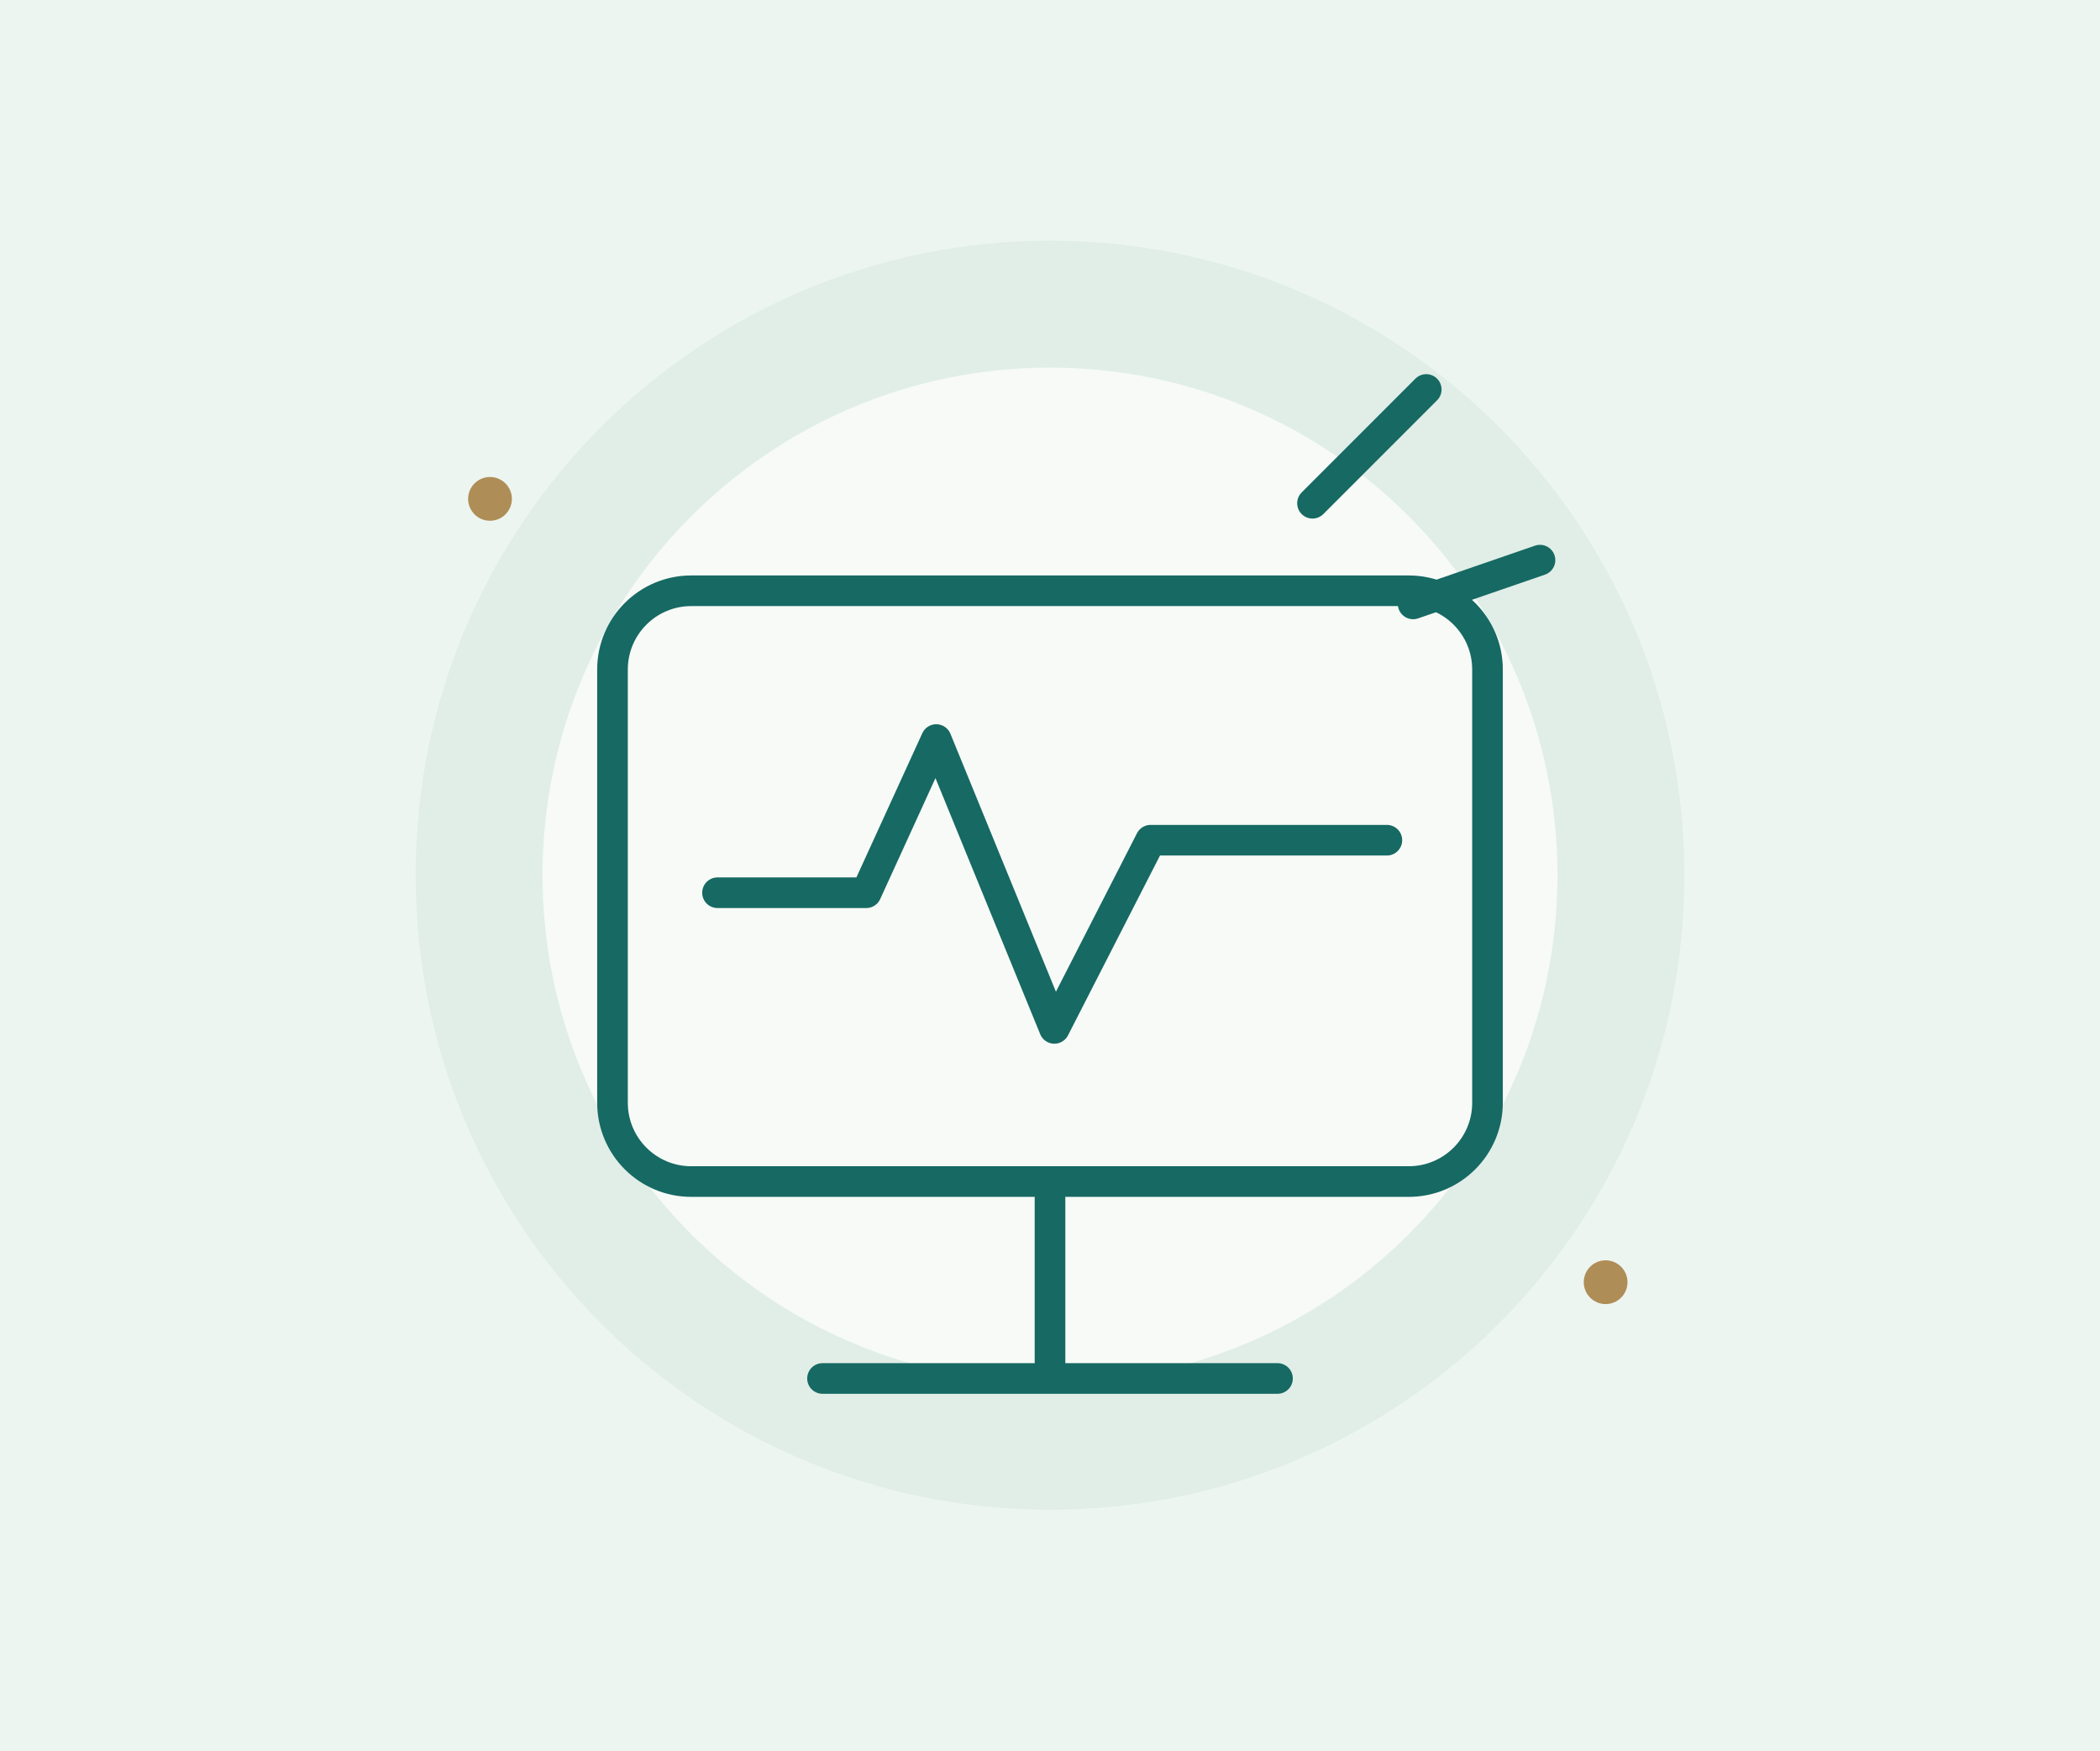
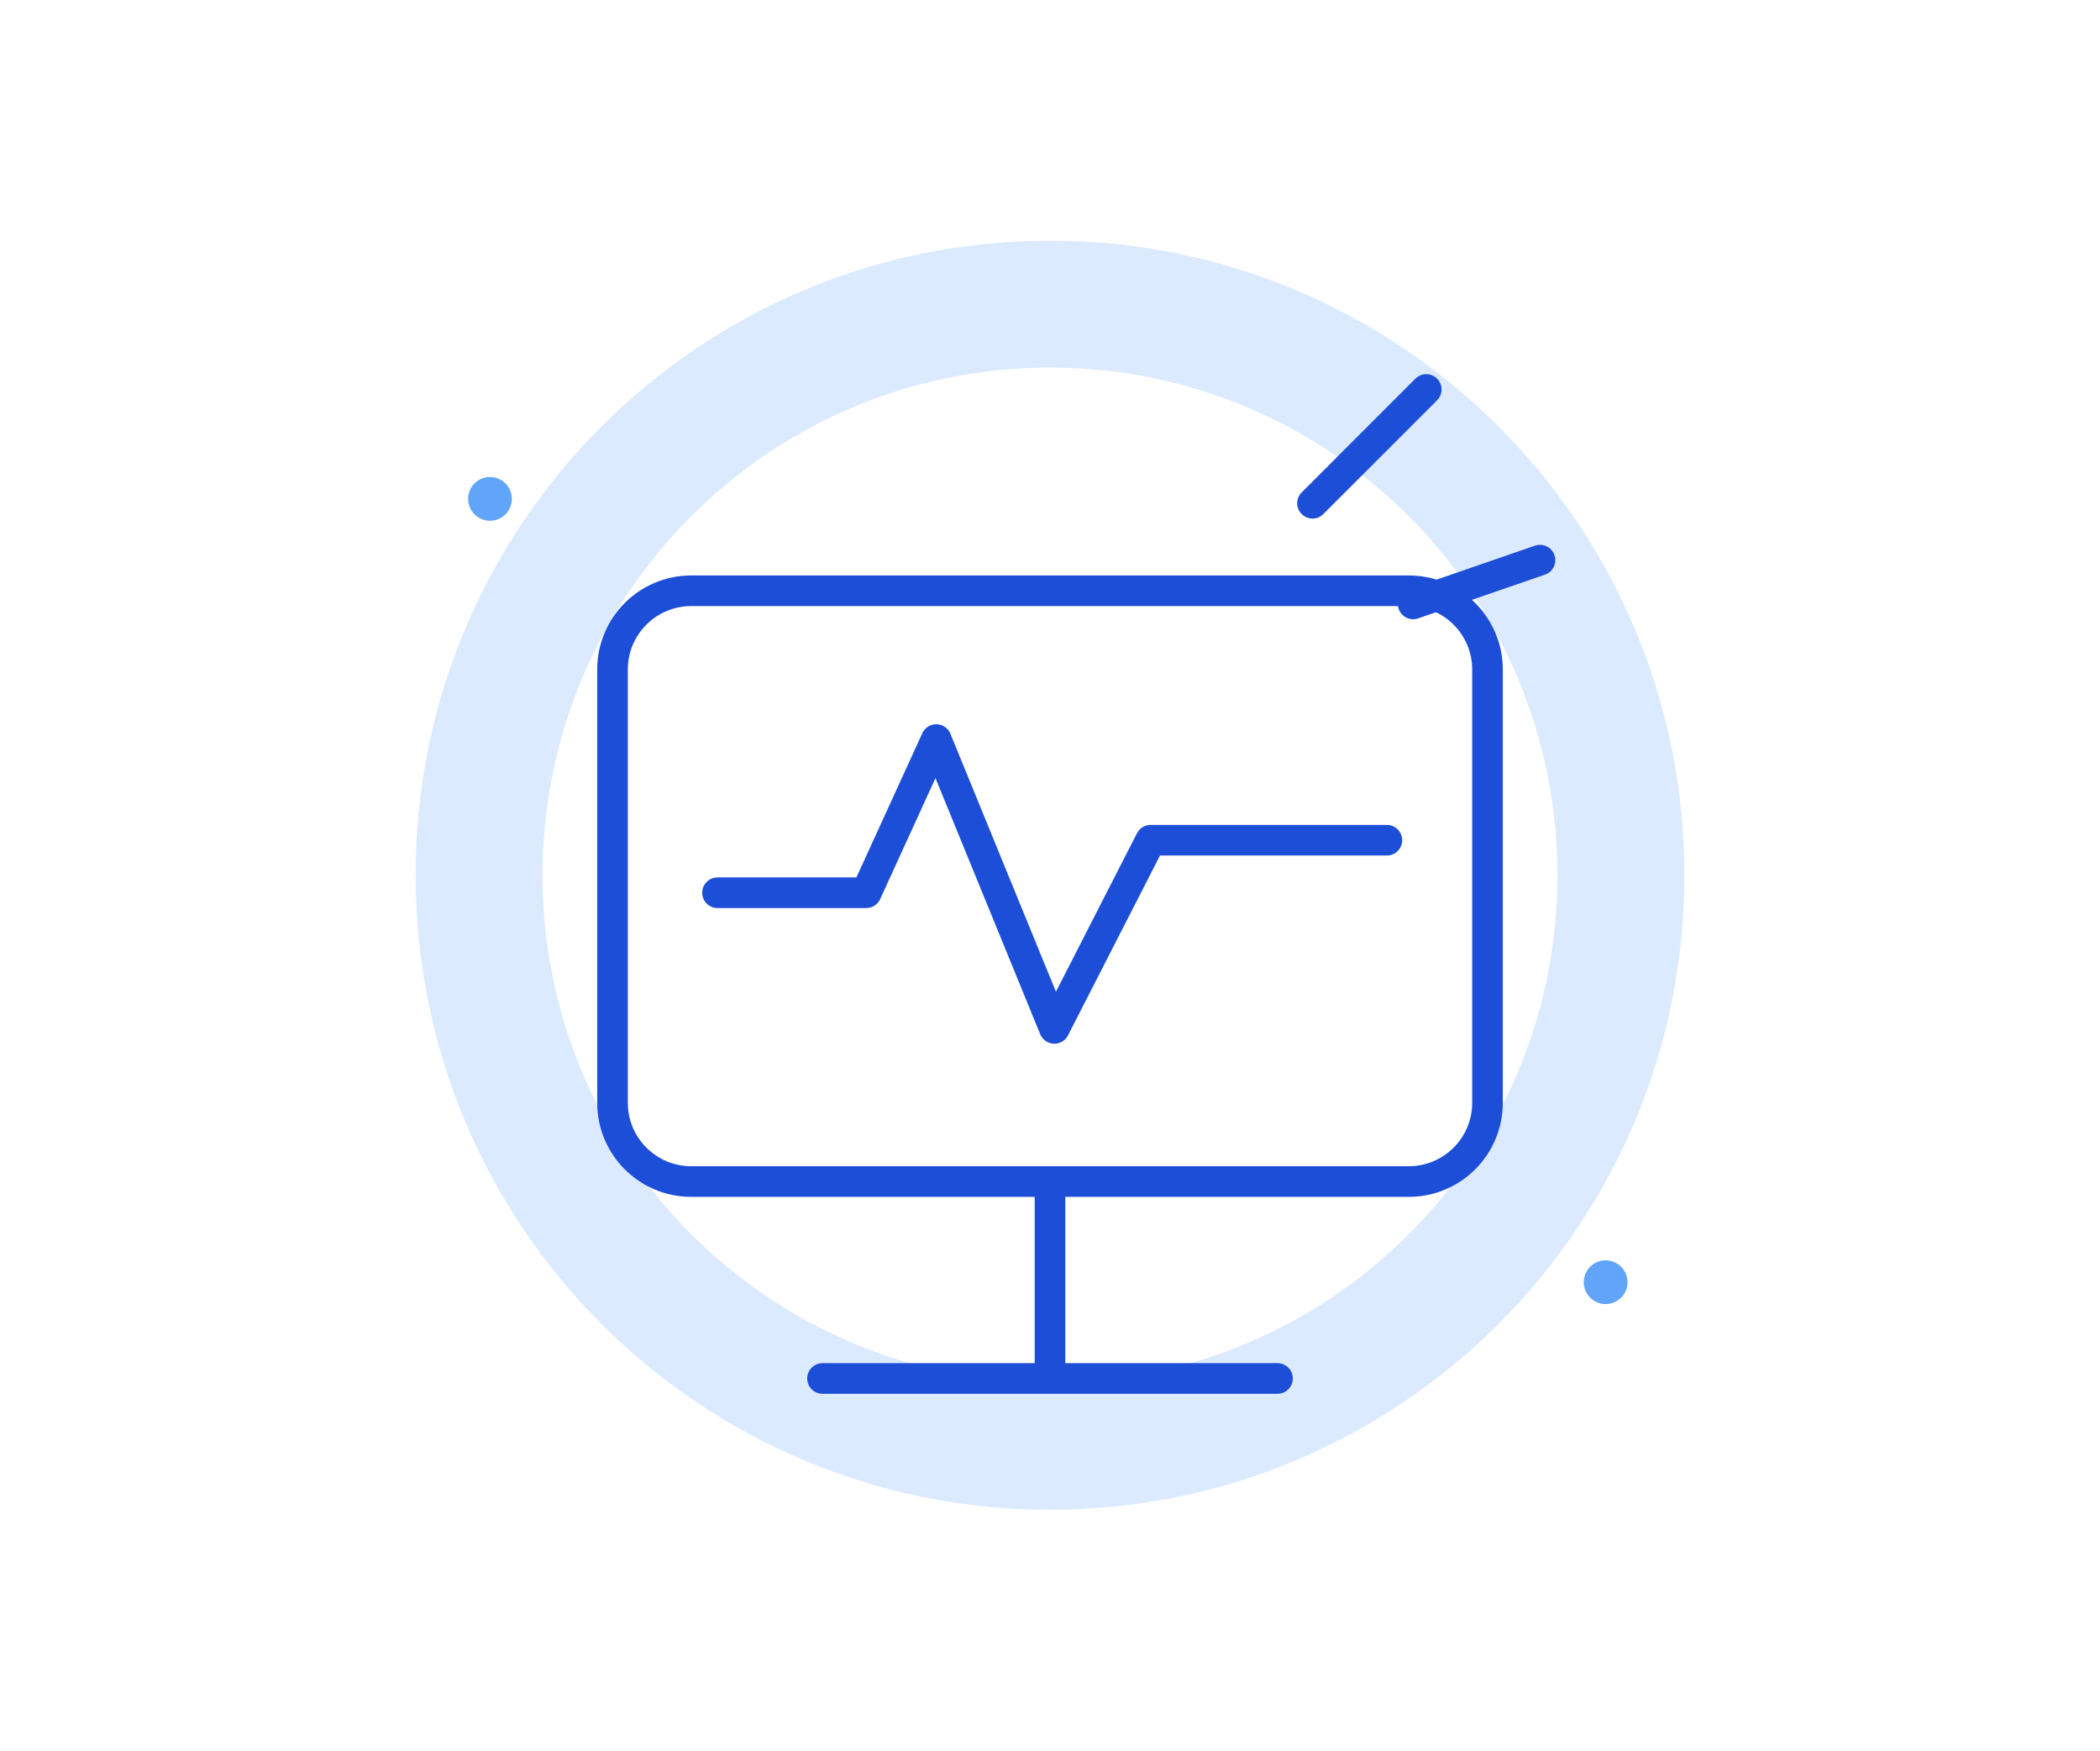
<svg xmlns="http://www.w3.org/2000/svg" viewBox="0 0 480 400">
-   <rect width="480" height="400" fill="#edf5f1" />
-   <circle cx="240" cy="200" r="145" fill="#e0eee7" />
-   <circle cx="240" cy="200" r="116" fill="#f7faf7" />
-   <g fill="none" stroke="#176963" stroke-width="7" stroke-linecap="round" stroke-linejoin="round">
+   <rect width="480" height="400" fill="#ffffff" />
+   <circle cx="240" cy="200" r="145" fill="#DBEAFE" />
+   <circle cx="240" cy="200" r="116" fill="#ffffff" />
+   <g fill="none" stroke="#1D4ED8" stroke-width="7" stroke-linecap="round" stroke-linejoin="round">
    <rect x="140" y="135" width="200" height="135" rx="18" />
    <path d="M164 204h34l16-35 27 66 22-43h54M240 270v45m-52 0h104" />
    <path d="m300 115 26-26m-3 49 29-10" />
  </g>
-   <g fill="#af8d56">
+   <g fill="#60A5FA">
    <circle cx="112" cy="114" r="5" />
    <circle cx="367" cy="293" r="5" />
  </g>
</svg>
